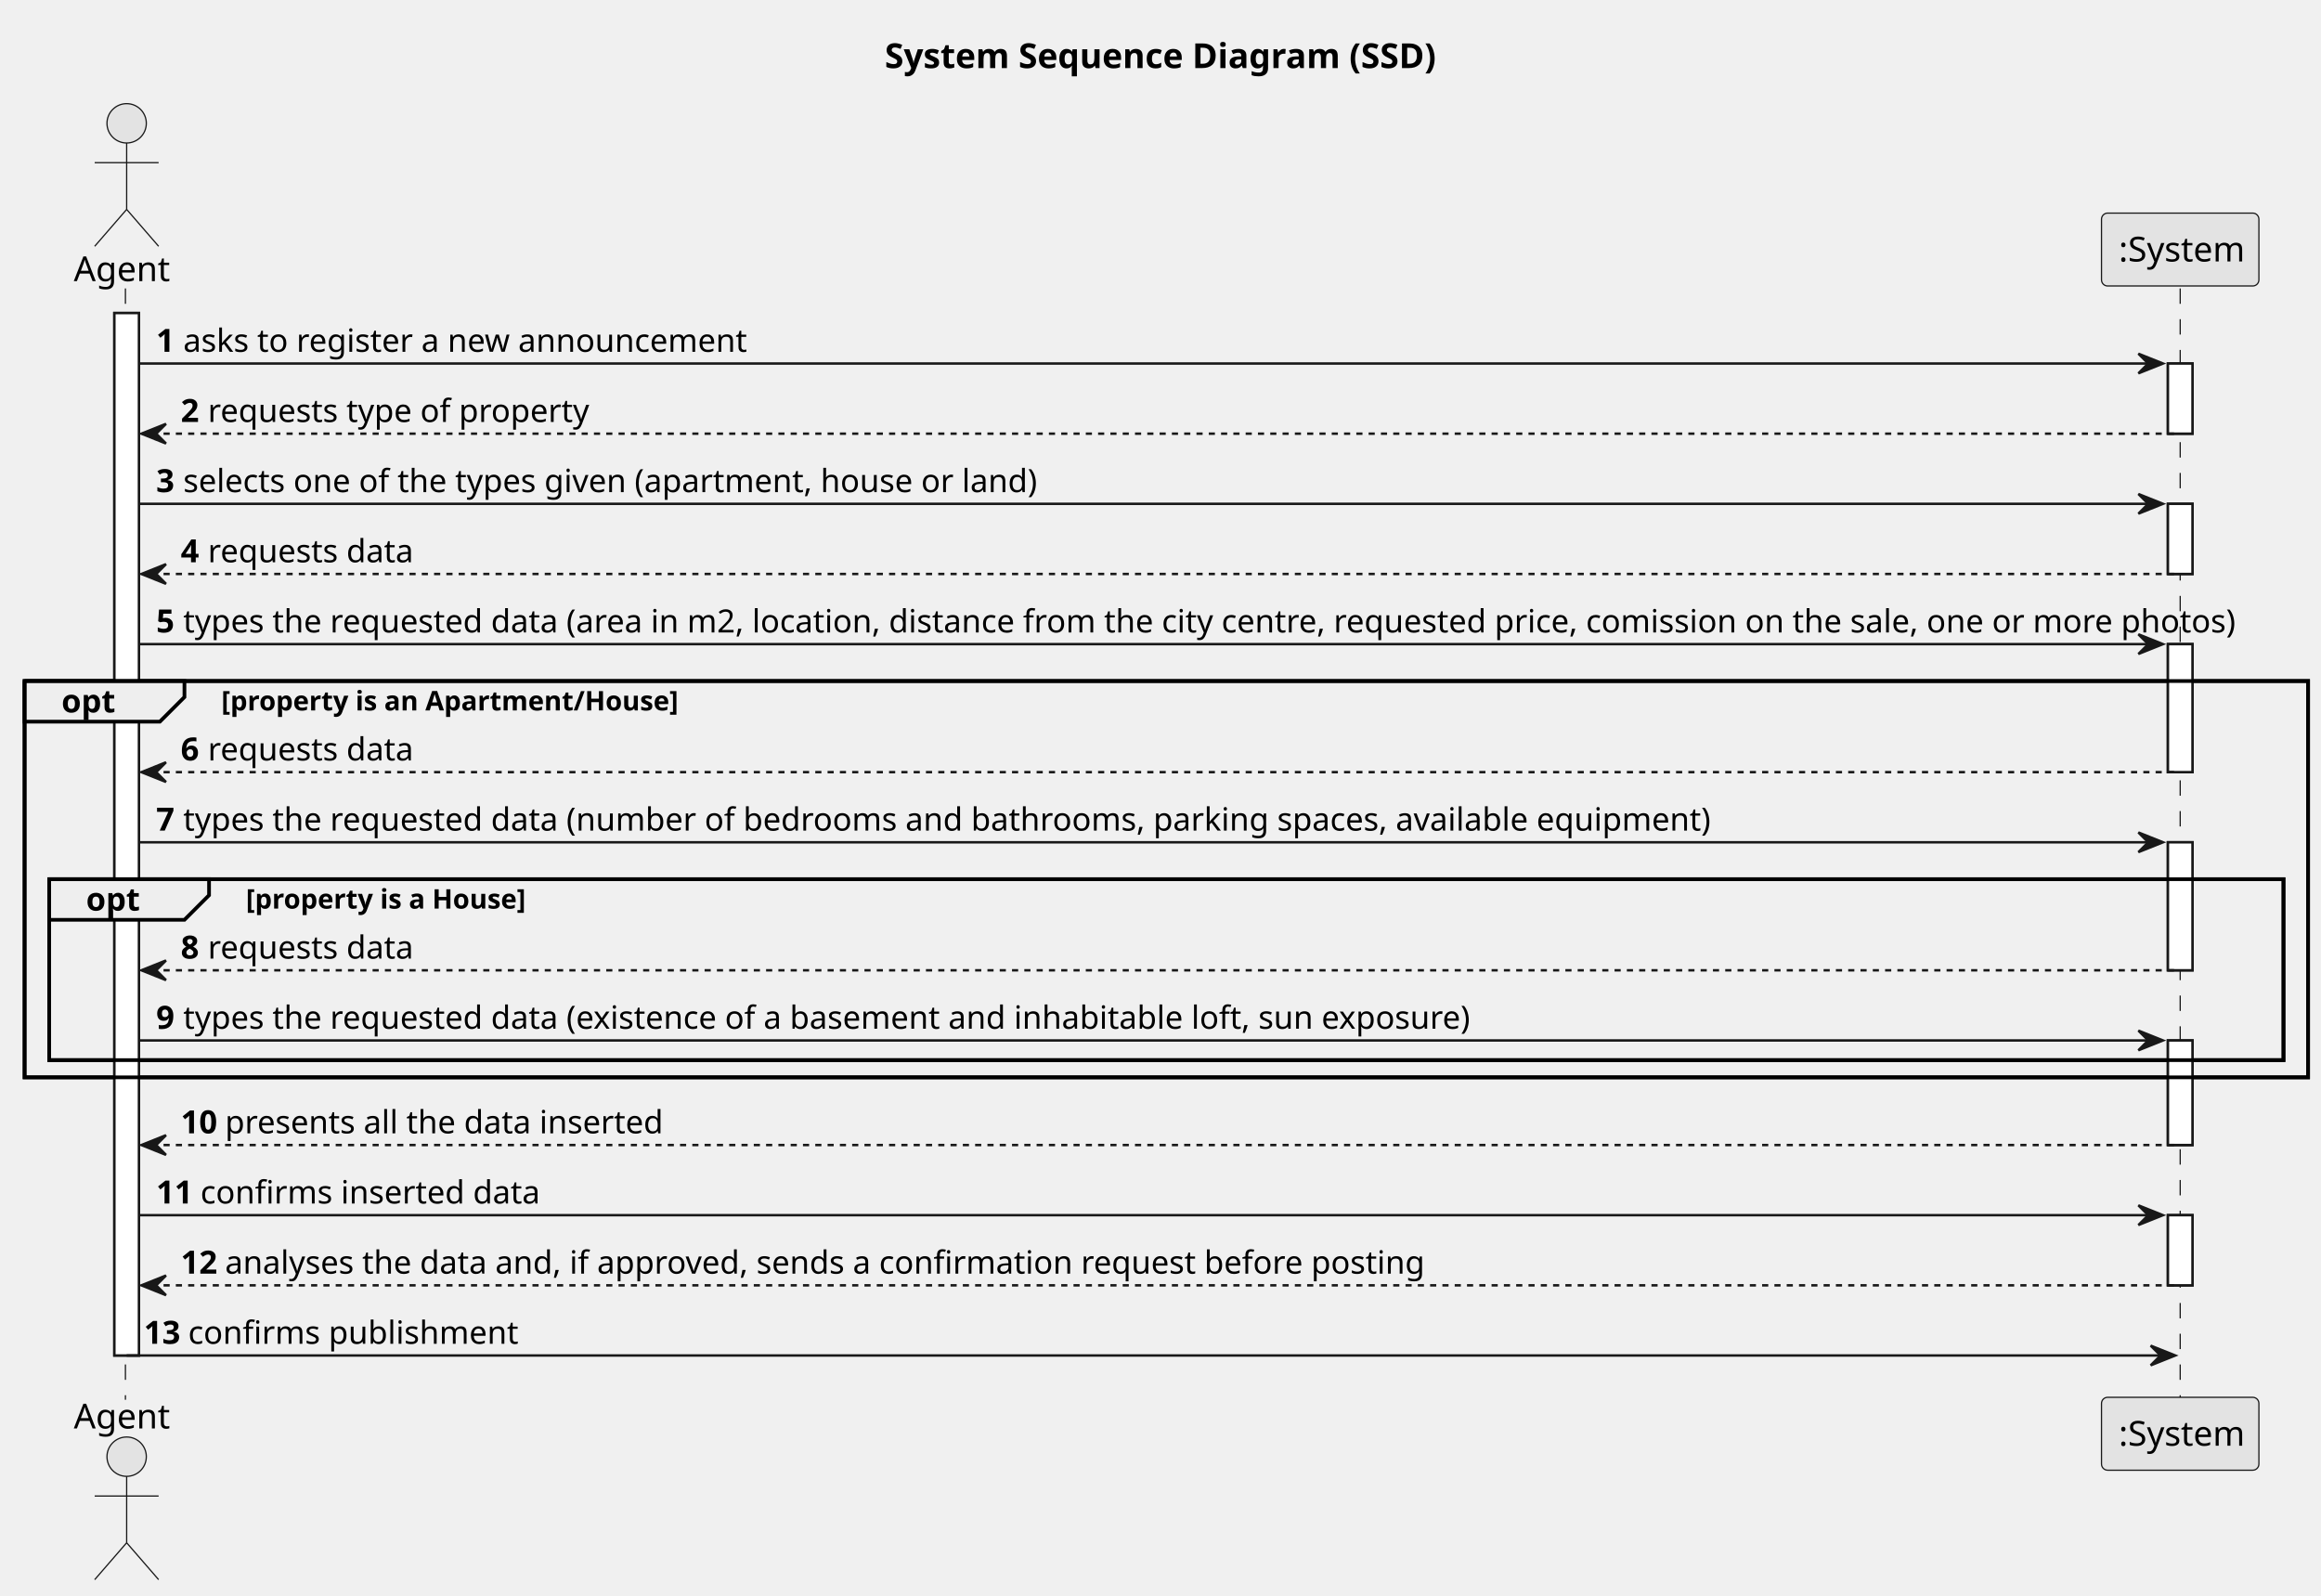
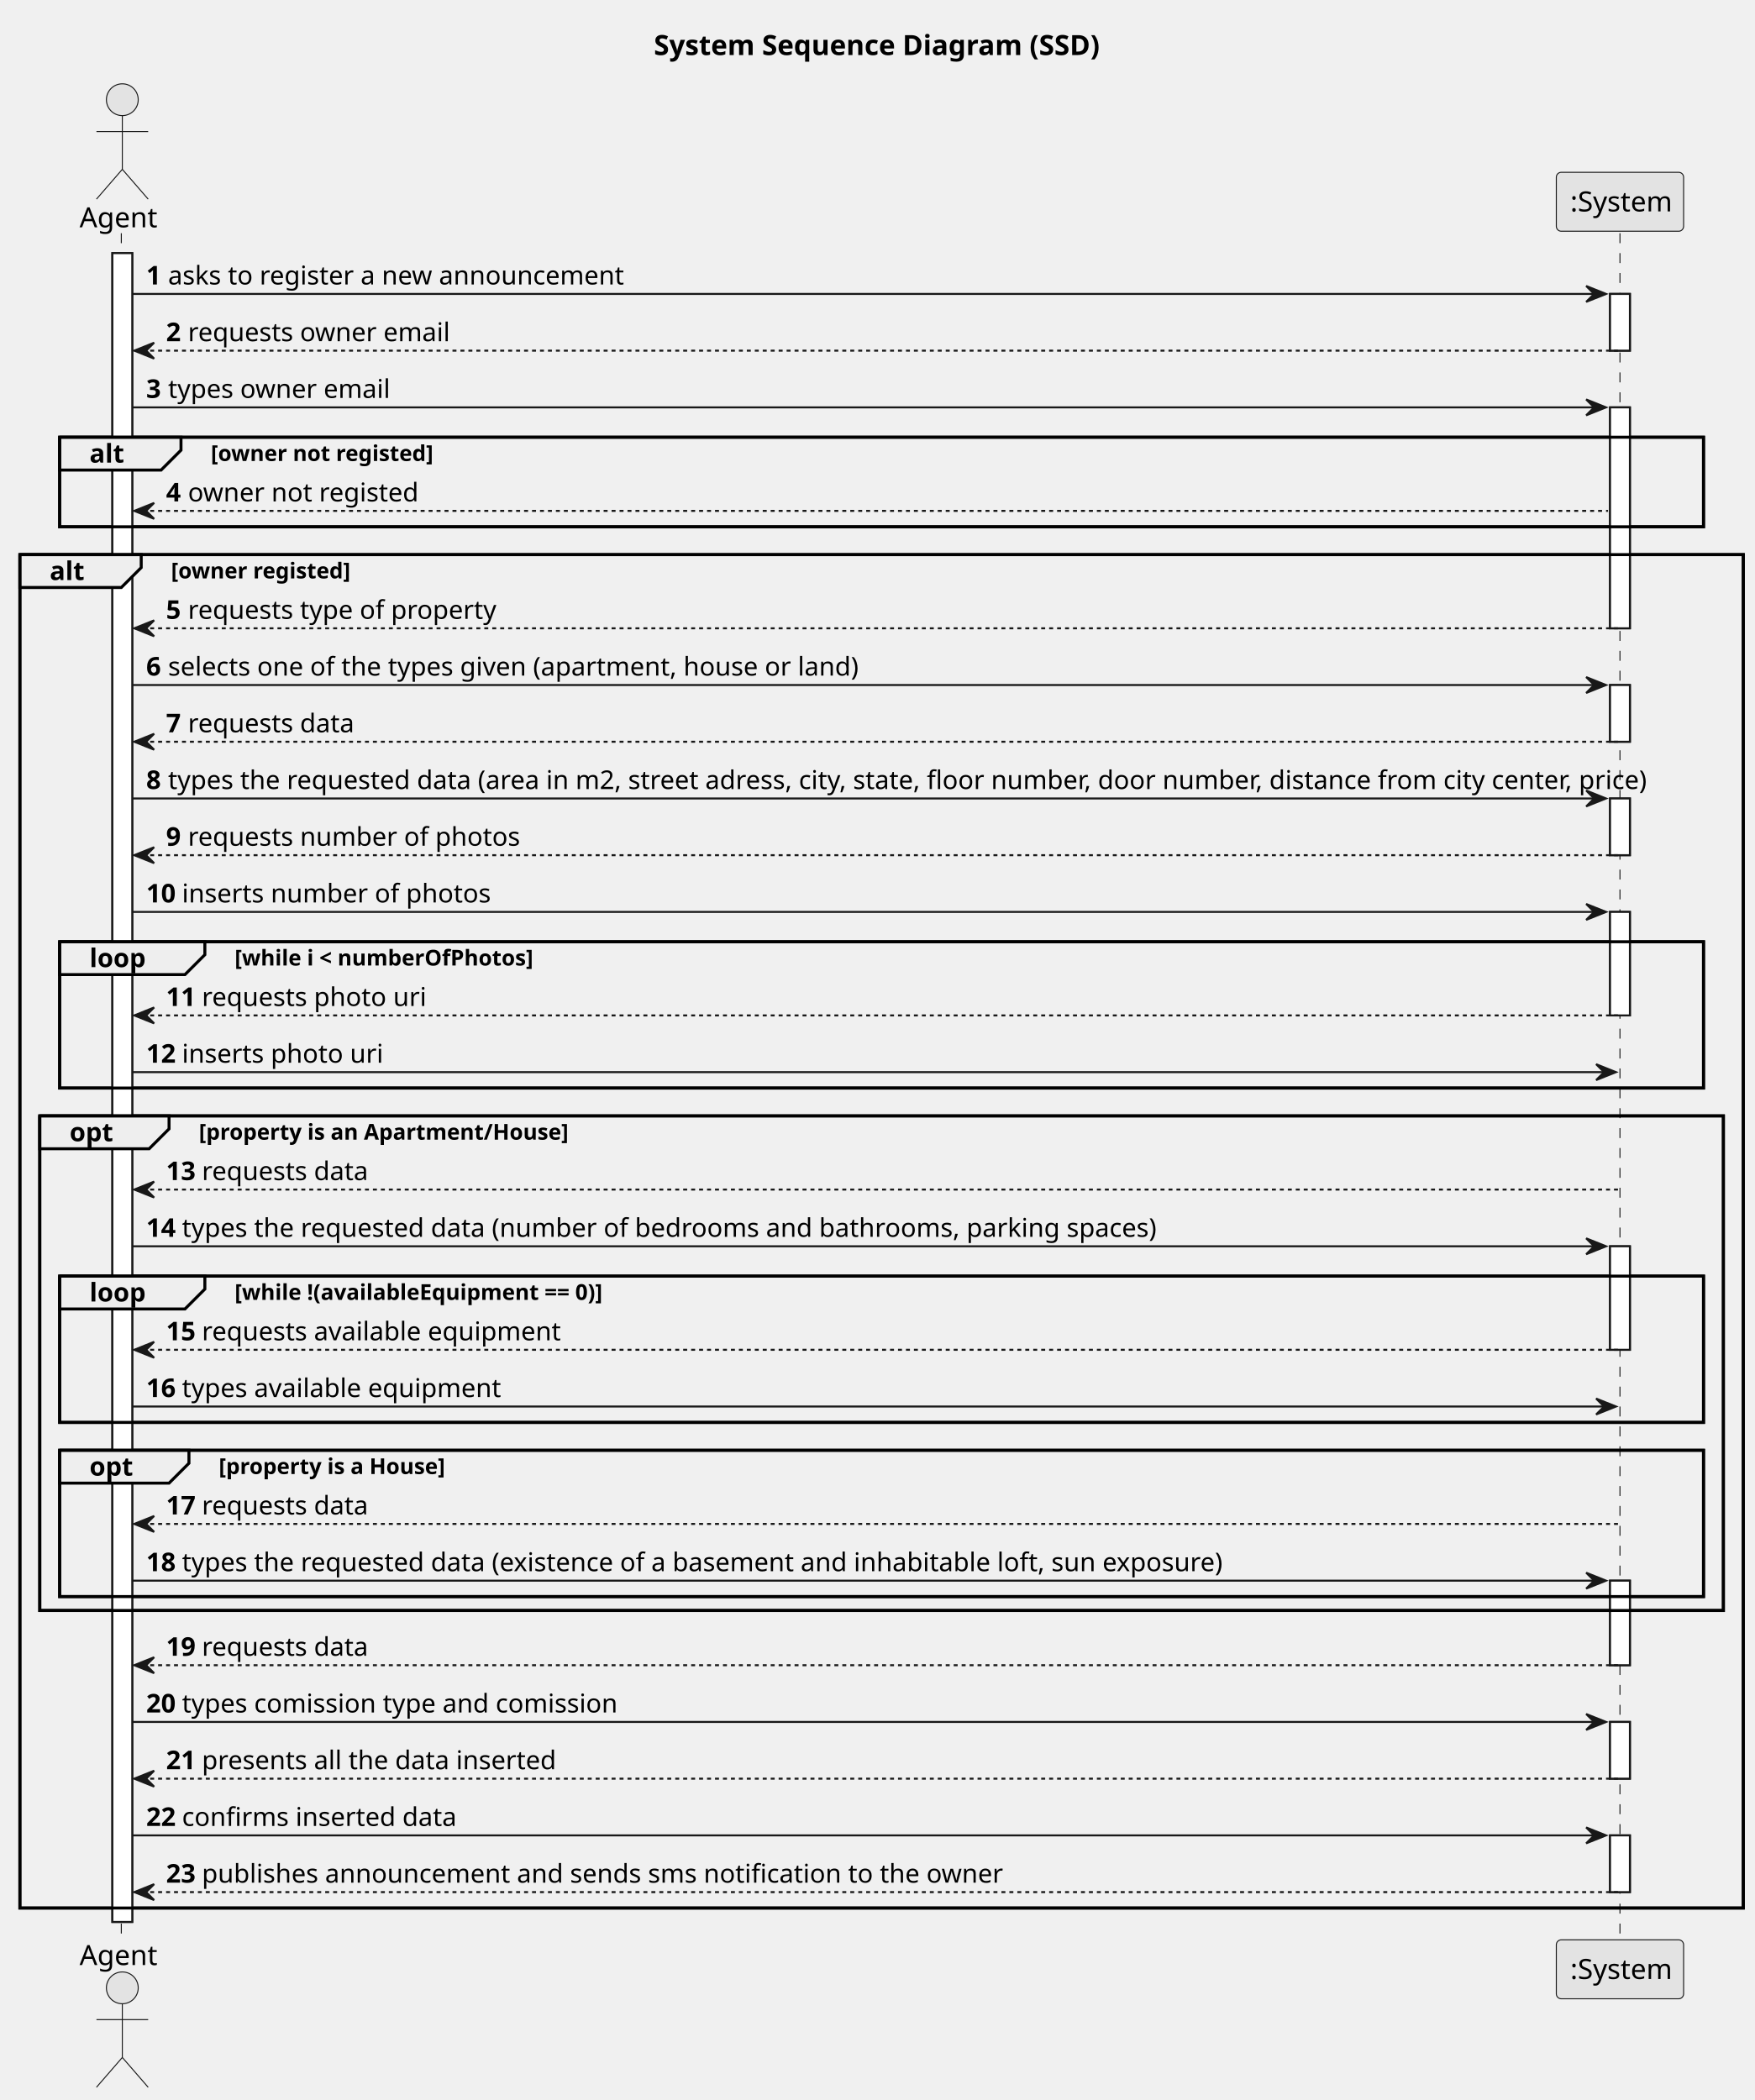
- <svg xmlns="http://www.w3.org/2000/svg" contentStyleType="text/css" height="519.2px" preserveAspectRatio="none" style="width:755px;height:519px;background:#FFFFFF;" version="1.1" viewBox="0 0 755 519" width="755.2px" zoomAndPan="magnify">
+ <svg xmlns="http://www.w3.org/2000/svg" contentStyleType="text/css" height="1056px" preserveAspectRatio="none" style="width:882px;height:1056px;background:#FFFFFF;" version="1.1" viewBox="0 0 882 1056" width="882px" zoomAndPan="magnify">
  <defs />
  <g>
-     <text fill="#000000" font-family="sans-serif" font-size="11.2" font-weight="bold" lengthAdjust="spacing" textLength="182.4" x="287.8" y="22.139">System Sequence Diagram (SSD)</text>
-     <rect fill="#FFFFFF" height="339.081" style="stroke:#181818;stroke-width:0.8;" width="8" x="37.2" y="101.825" />
-     <rect fill="#FFFFFF" height="22.819" style="stroke:#181818;stroke-width:0.8;" width="8" x="705.2" y="118.244" />
-     <rect fill="#FFFFFF" height="22.819" style="stroke:#181818;stroke-width:0.8;" width="8" x="705.2" y="163.881" />
-     <rect fill="#FFFFFF" height="41.638" style="stroke:#181818;stroke-width:0.8;" width="8" x="705.2" y="209.519" />
-     <rect fill="#FFFFFF" height="41.638" style="stroke:#181818;stroke-width:0.8;" width="8" x="705.2" y="273.975" />
-     <rect fill="#FFFFFF" height="34.019" style="stroke:#181818;stroke-width:0.8;" width="8" x="705.2" y="338.431" />
-     <rect fill="#FFFFFF" height="22.819" style="stroke:#181818;stroke-width:0.8;" width="8" x="705.2" y="395.269" />
-     <rect fill="none" height="128.912" style="stroke:#000000;stroke-width:1.2;" width="742.8" x="8" y="221.519" />
-     <rect fill="none" height="58.856" style="stroke:#000000;stroke-width:1.2;" width="726.8" x="16" y="285.975" />
-     <line style="stroke:#181818;stroke-width:0.4;stroke-dasharray:5.0,5.0;" x1="40.8" x2="40.8" y1="93.825" y2="455.306" />
-     <line style="stroke:#181818;stroke-width:0.4;stroke-dasharray:5.0,5.0;" x1="709.2" x2="709.2" y1="93.825" y2="455.306" />
-     <text fill="#000000" font-family="sans-serif" font-size="11.2" lengthAdjust="spacing" textLength="29.6" x="24" y="91.452">Agent</text>
-     <ellipse cx="41.2" cy="40.112" fill="#E3E3E3" rx="6.4" ry="6.4" style="stroke:#181818;stroke-width:0.4;" />
-     <path d="M41.2,46.513 L41.2,68.112 M30.8,52.913 L51.6,52.913 M41.2,68.112 L30.8,80.112 M41.2,68.112 L51.6,80.112 " fill="none" style="stroke:#181818;stroke-width:0.4;" />
-     <text fill="#000000" font-family="sans-serif" font-size="11.2" lengthAdjust="spacing" textLength="29.6" x="24" y="464.645">Agent</text>
-     <ellipse cx="41.2" cy="473.819" fill="#E3E3E3" rx="6.4" ry="6.4" style="stroke:#181818;stroke-width:0.4;" />
-     <path d="M41.2,480.219 L41.2,501.819 M30.8,486.619 L51.6,486.619 M41.2,501.819 L30.8,513.819 M41.2,501.819 L51.6,513.819 " fill="none" style="stroke:#181818;stroke-width:0.4;" />
-     <rect fill="#E3E3E3" height="23.712" rx="2" ry="2" style="stroke:#181818;stroke-width:0.4;" width="51.2" x="683.6" y="69.312" />
-     <text fill="#000000" font-family="sans-serif" font-size="11.2" lengthAdjust="spacing" textLength="40" x="689.2" y="85.052">:System</text>
-     <rect fill="#E3E3E3" height="23.712" rx="2" ry="2" style="stroke:#181818;stroke-width:0.4;" width="51.2" x="683.6" y="454.506" />
-     <text fill="#000000" font-family="sans-serif" font-size="11.2" lengthAdjust="spacing" textLength="40" x="689.2" y="470.245">:System</text>
-     <rect fill="#FFFFFF" height="339.081" style="stroke:#181818;stroke-width:0.8;" width="8" x="37.2" y="101.825" />
-     <rect fill="#FFFFFF" height="22.819" style="stroke:#181818;stroke-width:0.8;" width="8" x="705.2" y="118.244" />
-     <rect fill="#FFFFFF" height="22.819" style="stroke:#181818;stroke-width:0.8;" width="8" x="705.2" y="163.881" />
-     <rect fill="#FFFFFF" height="41.638" style="stroke:#181818;stroke-width:0.8;" width="8" x="705.2" y="209.519" />
-     <rect fill="#FFFFFF" height="41.638" style="stroke:#181818;stroke-width:0.8;" width="8" x="705.2" y="273.975" />
-     <rect fill="#FFFFFF" height="34.019" style="stroke:#181818;stroke-width:0.8;" width="8" x="705.2" y="338.431" />
-     <rect fill="#FFFFFF" height="22.819" style="stroke:#181818;stroke-width:0.8;" width="8" x="705.2" y="395.269" />
-     <polygon fill="#181818" points="695.6,115.044,703.6,118.244,695.6,121.444,698.8,118.244" style="stroke:#181818;stroke-width:0.8;" />
-     <line style="stroke:#181818;stroke-width:0.8;" x1="45.2" x2="700.4" y1="118.244" y2="118.244" />
-     <text fill="#000000" font-family="sans-serif" font-size="10.4" font-weight="bold" lengthAdjust="spacing" textLength="5.6" x="50.8" y="114.44">1</text>
-     <text fill="#000000" font-family="sans-serif" font-size="10.4" lengthAdjust="spacing" textLength="173.6" x="59.6" y="114.44">asks to register a new announcement</text>
-     <polygon fill="#181818" points="54,137.863,46,141.062,54,144.262,50.8,141.062" style="stroke:#181818;stroke-width:0.8;" />
-     <line style="stroke:#181818;stroke-width:0.8;stroke-dasharray:2.0,2.0;" x1="49.2" x2="708.4" y1="141.062" y2="141.062" />
-     <text fill="#000000" font-family="sans-serif" font-size="10.4" font-weight="bold" lengthAdjust="spacing" textLength="5.6" x="58.8" y="137.259">2</text>
-     <text fill="#000000" font-family="sans-serif" font-size="10.4" lengthAdjust="spacing" textLength="115.2" x="67.6" y="137.259">requests type of property</text>
-     <polygon fill="#181818" points="695.6,160.681,703.6,163.881,695.6,167.081,698.8,163.881" style="stroke:#181818;stroke-width:0.8;" />
-     <line style="stroke:#181818;stroke-width:0.8;" x1="45.2" x2="700.4" y1="163.881" y2="163.881" />
-     <text fill="#000000" font-family="sans-serif" font-size="10.4" font-weight="bold" lengthAdjust="spacing" textLength="5.6" x="50.8" y="160.077">3</text>
-     <text fill="#000000" font-family="sans-serif" font-size="10.4" lengthAdjust="spacing" textLength="262.4" x="59.6" y="160.077">selects one of the types given (apartment, house or land)</text>
-     <polygon fill="#181818" points="54,183.5,46,186.7,54,189.9,50.8,186.7" style="stroke:#181818;stroke-width:0.8;" />
-     <line style="stroke:#181818;stroke-width:0.8;stroke-dasharray:2.0,2.0;" x1="49.2" x2="708.4" y1="186.7" y2="186.7" />
-     <text fill="#000000" font-family="sans-serif" font-size="10.4" font-weight="bold" lengthAdjust="spacing" textLength="5.6" x="58.8" y="182.896">4</text>
-     <text fill="#000000" font-family="sans-serif" font-size="10.4" lengthAdjust="spacing" textLength="63.2" x="67.6" y="182.896">requests data</text>
-     <polygon fill="#181818" points="695.6,206.319,703.6,209.519,695.6,212.719,698.8,209.519" style="stroke:#181818;stroke-width:0.8;" />
-     <line style="stroke:#181818;stroke-width:0.8;" x1="45.2" x2="700.4" y1="209.519" y2="209.519" />
-     <text fill="#000000" font-family="sans-serif" font-size="10.4" font-weight="bold" lengthAdjust="spacing" textLength="5.6" x="50.8" y="205.715">5</text>
-     <text fill="#000000" font-family="sans-serif" font-size="10.4" lengthAdjust="spacing" textLength="636" x="59.6" y="205.715">types the requested data (area in m2, location, distance from the city centre, requested price, comission on the sale, one or more photos)</text>
-     <path d="M8,221.519 L60,221.519 L60,226.738 L52,234.738 L8,234.738 L8,221.519 " fill="#EEEEEE" style="stroke:#000000;stroke-width:1.2;" />
-     <rect fill="none" height="128.912" style="stroke:#000000;stroke-width:1.2;" width="742.8" x="8" y="221.519" />
-     <text fill="#000000" font-family="sans-serif" font-size="10.4" font-weight="bold" lengthAdjust="spacing" textLength="16" x="20" y="231.734">opt</text>
-     <text fill="#000000" font-family="sans-serif" font-size="8.8" font-weight="bold" lengthAdjust="spacing" textLength="148" x="72" y="231.085">[property is an Apartment/House]</text>
-     <polygon fill="#181818" points="54,247.956,46,251.156,54,254.356,50.8,251.156" style="stroke:#181818;stroke-width:0.8;" />
-     <line style="stroke:#181818;stroke-width:0.8;stroke-dasharray:2.0,2.0;" x1="49.2" x2="708.4" y1="251.156" y2="251.156" />
-     <text fill="#000000" font-family="sans-serif" font-size="10.4" font-weight="bold" lengthAdjust="spacing" textLength="5.6" x="58.8" y="247.352">6</text>
-     <text fill="#000000" font-family="sans-serif" font-size="10.4" lengthAdjust="spacing" textLength="63.2" x="67.6" y="247.352">requests data</text>
-     <polygon fill="#181818" points="695.6,270.775,703.6,273.975,695.6,277.175,698.8,273.975" style="stroke:#181818;stroke-width:0.8;" />
-     <line style="stroke:#181818;stroke-width:0.8;" x1="45.2" x2="700.4" y1="273.975" y2="273.975" />
-     <text fill="#000000" font-family="sans-serif" font-size="10.4" font-weight="bold" lengthAdjust="spacing" textLength="5.6" x="50.8" y="270.171">7</text>
-     <text fill="#000000" font-family="sans-serif" font-size="10.4" lengthAdjust="spacing" textLength="464.8" x="59.6" y="270.171">types the requested data (number of bedrooms and bathrooms, parking spaces, available equipment)</text>
-     <path d="M16,285.975 L68,285.975 L68,291.194 L60,299.194 L16,299.194 L16,285.975 " fill="#EEEEEE" style="stroke:#000000;stroke-width:1.2;" />
-     <rect fill="none" height="58.856" style="stroke:#000000;stroke-width:1.2;" width="726.8" x="16" y="285.975" />
-     <text fill="#000000" font-family="sans-serif" font-size="10.4" font-weight="bold" lengthAdjust="spacing" textLength="16" x="28" y="296.19">opt</text>
-     <text fill="#000000" font-family="sans-serif" font-size="8.8" font-weight="bold" lengthAdjust="spacing" textLength="92.8" x="80" y="295.541">[property is a House]</text>
-     <polygon fill="#181818" points="54,312.413,46,315.613,54,318.812,50.8,315.613" style="stroke:#181818;stroke-width:0.8;" />
-     <line style="stroke:#181818;stroke-width:0.8;stroke-dasharray:2.0,2.0;" x1="49.2" x2="708.4" y1="315.613" y2="315.613" />
-     <text fill="#000000" font-family="sans-serif" font-size="10.4" font-weight="bold" lengthAdjust="spacing" textLength="5.6" x="58.8" y="311.809">8</text>
-     <text fill="#000000" font-family="sans-serif" font-size="10.4" lengthAdjust="spacing" textLength="63.2" x="67.6" y="311.809">requests data</text>
-     <polygon fill="#181818" points="695.6,335.231,703.6,338.431,695.6,341.631,698.8,338.431" style="stroke:#181818;stroke-width:0.8;" />
-     <line style="stroke:#181818;stroke-width:0.8;" x1="45.2" x2="700.4" y1="338.431" y2="338.431" />
-     <text fill="#000000" font-family="sans-serif" font-size="10.4" font-weight="bold" lengthAdjust="spacing" textLength="5.6" x="50.8" y="334.627">9</text>
-     <text fill="#000000" font-family="sans-serif" font-size="10.4" lengthAdjust="spacing" textLength="396.8" x="59.6" y="334.627">types the requested data (existence of a basement and inhabitable loft, sun exposure)</text>
-     <polygon fill="#181818" points="54,369.25,46,372.45,54,375.65,50.8,372.45" style="stroke:#181818;stroke-width:0.8;" />
-     <line style="stroke:#181818;stroke-width:0.8;stroke-dasharray:2.0,2.0;" x1="49.2" x2="708.4" y1="372.45" y2="372.45" />
-     <text fill="#000000" font-family="sans-serif" font-size="10.4" font-weight="bold" lengthAdjust="spacing" textLength="11.2" x="58.8" y="368.646">10</text>
-     <text fill="#000000" font-family="sans-serif" font-size="10.4" lengthAdjust="spacing" textLength="134.4" x="73.2" y="368.646">presents all the data inserted</text>
-     <polygon fill="#181818" points="695.6,392.069,703.6,395.269,695.6,398.469,698.8,395.269" style="stroke:#181818;stroke-width:0.8;" />
-     <line style="stroke:#181818;stroke-width:0.8;" x1="45.2" x2="700.4" y1="395.269" y2="395.269" />
-     <text fill="#000000" font-family="sans-serif" font-size="10.4" font-weight="bold" lengthAdjust="spacing" textLength="11.2" x="50.8" y="391.465">11</text>
-     <text fill="#000000" font-family="sans-serif" font-size="10.4" lengthAdjust="spacing" textLength="102.4" x="65.2" y="391.465">confirms inserted data</text>
-     <polygon fill="#181818" points="54,414.887,46,418.087,54,421.288,50.8,418.087" style="stroke:#181818;stroke-width:0.8;" />
-     <line style="stroke:#181818;stroke-width:0.8;stroke-dasharray:2.0,2.0;" x1="49.2" x2="708.4" y1="418.087" y2="418.087" />
-     <text fill="#000000" font-family="sans-serif" font-size="10.4" font-weight="bold" lengthAdjust="spacing" textLength="11.2" x="58.8" y="414.284">12</text>
-     <text fill="#000000" font-family="sans-serif" font-size="10.4" lengthAdjust="spacing" textLength="365.6" x="73.2" y="414.284">analyses the data and, if approved, sends a confirmation request before posting</text>
-     <polygon fill="#181818" points="699.6,437.706,707.6,440.906,699.6,444.106,702.8,440.906" style="stroke:#181818;stroke-width:0.8;" />
-     <line style="stroke:#181818;stroke-width:0.8;" x1="41.2" x2="704.4" y1="440.906" y2="440.906" />
-     <text fill="#000000" font-family="sans-serif" font-size="10.4" font-weight="bold" lengthAdjust="spacing" textLength="11.2" x="46.8" y="437.102">13</text>
-     <text fill="#000000" font-family="sans-serif" font-size="10.4" lengthAdjust="spacing" textLength="98.4" x="61.2" y="437.102">confirms publishment</text>
+     <text fill="#000000" font-family="sans-serif" font-size="14" font-weight="bold" lengthAdjust="spacing" textLength="228" x="328.75" y="27.674">System Sequence Diagram (SSD)</text>
+     <rect fill="#FFFFFF" height="839.18" style="stroke:#181818;stroke-width:1.0;" width="10" x="56.5" y="127.281" />
+     <rect fill="#FFFFFF" height="28.523" style="stroke:#181818;stroke-width:1.0;" width="10" x="809.5" y="147.805" />
+     <rect fill="#FFFFFF" height="111.094" style="stroke:#181818;stroke-width:1.0;" width="10" x="809.5" y="204.852" />
+     <rect fill="#FFFFFF" height="28.523" style="stroke:#181818;stroke-width:1.0;" width="10" x="809.5" y="344.469" />
+     <rect fill="#FFFFFF" height="28.523" style="stroke:#181818;stroke-width:1.0;" width="10" x="809.5" y="401.516" />
+     <rect fill="#FFFFFF" height="52.047" style="stroke:#181818;stroke-width:1.0;" width="10" x="809.5" y="458.562" />
+     <rect fill="#FFFFFF" height="52.047" style="stroke:#181818;stroke-width:1.0;" width="10" x="809.5" y="626.703" />
+     <rect fill="#FFFFFF" height="42.523" style="stroke:#181818;stroke-width:1.0;" width="10" x="809.5" y="794.844" />
+     <rect fill="#FFFFFF" height="28.523" style="stroke:#181818;stroke-width:1.0;" width="10" x="809.5" y="865.891" />
+     <rect fill="#FFFFFF" height="28.523" style="stroke:#181818;stroke-width:1.0;" width="10" x="809.5" y="922.938" />
+     <rect fill="none" height="45.047" style="stroke:#000000;stroke-width:1.5;" width="826.5" x="30" y="219.852" />
+     <rect fill="none" height="680.562" style="stroke:#000000;stroke-width:1.5;" width="866.5" x="10" y="278.898" />
+     <rect fill="none" height="73.57" style="stroke:#000000;stroke-width:1.5;" width="826.5" x="30" y="473.562" />
+     <rect fill="none" height="248.711" style="stroke:#000000;stroke-width:1.5;" width="846.5" x="20" y="561.133" />
+     <rect fill="none" height="73.57" style="stroke:#000000;stroke-width:1.5;" width="826.5" x="30" y="641.703" />
+     <rect fill="none" height="73.57" style="stroke:#000000;stroke-width:1.5;" width="826.5" x="30" y="729.273" />
+     <line style="stroke:#181818;stroke-width:0.5;stroke-dasharray:5.0,5.0;" x1="61" x2="61" y1="117.281" y2="976.461" />
+     <line style="stroke:#181818;stroke-width:0.5;stroke-dasharray:5.0,5.0;" x1="814.5" x2="814.5" y1="117.281" y2="976.461" />
+     <text fill="#000000" font-family="sans-serif" font-size="14" lengthAdjust="spacing" textLength="37" x="40" y="114.314">Agent</text>
+     <ellipse cx="61.5" cy="50.141" fill="#E3E3E3" rx="8" ry="8" style="stroke:#181818;stroke-width:0.5;" />
+     <path d="M61.5,58.141 L61.5,85.141 M48.5,66.141 L74.5,66.141 M61.5,85.141 L48.5,100.141 M61.5,85.141 L74.5,100.141 " fill="none" style="stroke:#181818;stroke-width:0.5;" />
+     <text fill="#000000" font-family="sans-serif" font-size="14" lengthAdjust="spacing" textLength="37" x="40" y="988.135">Agent</text>
+     <ellipse cx="61.5" cy="999.602" fill="#E3E3E3" rx="8" ry="8" style="stroke:#181818;stroke-width:0.5;" />
+     <path d="M61.5,1007.602 L61.5,1034.602 M48.5,1015.602 L74.5,1015.602 M61.5,1034.602 L48.5,1049.602 M61.5,1034.602 L74.5,1049.602 " fill="none" style="stroke:#181818;stroke-width:0.5;" />
+     <rect fill="#E3E3E3" height="29.641" rx="2.5" ry="2.5" style="stroke:#181818;stroke-width:0.5;" width="64" x="782.5" y="86.641" />
+     <text fill="#000000" font-family="sans-serif" font-size="14" lengthAdjust="spacing" textLength="50" x="789.5" y="106.314">:System</text>
+     <rect fill="#E3E3E3" height="29.641" rx="2.5" ry="2.5" style="stroke:#181818;stroke-width:0.5;" width="64" x="782.5" y="975.461" />
+     <text fill="#000000" font-family="sans-serif" font-size="14" lengthAdjust="spacing" textLength="50" x="789.5" y="995.135">:System</text>
+     <rect fill="#FFFFFF" height="839.18" style="stroke:#181818;stroke-width:1.0;" width="10" x="56.5" y="127.281" />
+     <rect fill="#FFFFFF" height="28.523" style="stroke:#181818;stroke-width:1.0;" width="10" x="809.5" y="147.805" />
+     <rect fill="#FFFFFF" height="111.094" style="stroke:#181818;stroke-width:1.0;" width="10" x="809.5" y="204.852" />
+     <rect fill="#FFFFFF" height="28.523" style="stroke:#181818;stroke-width:1.0;" width="10" x="809.5" y="344.469" />
+     <rect fill="#FFFFFF" height="28.523" style="stroke:#181818;stroke-width:1.0;" width="10" x="809.5" y="401.516" />
+     <rect fill="#FFFFFF" height="52.047" style="stroke:#181818;stroke-width:1.0;" width="10" x="809.5" y="458.562" />
+     <rect fill="#FFFFFF" height="52.047" style="stroke:#181818;stroke-width:1.0;" width="10" x="809.5" y="626.703" />
+     <rect fill="#FFFFFF" height="42.523" style="stroke:#181818;stroke-width:1.0;" width="10" x="809.5" y="794.844" />
+     <rect fill="#FFFFFF" height="28.523" style="stroke:#181818;stroke-width:1.0;" width="10" x="809.5" y="865.891" />
+     <rect fill="#FFFFFF" height="28.523" style="stroke:#181818;stroke-width:1.0;" width="10" x="809.5" y="922.938" />
+     <polygon fill="#181818" points="797.5,143.805,807.5,147.805,797.5,151.805,801.5,147.805" style="stroke:#181818;stroke-width:1.0;" />
+     <line style="stroke:#181818;stroke-width:1.0;" x1="66.5" x2="803.5" y1="147.805" y2="147.805" />
+     <text fill="#000000" font-family="sans-serif" font-size="13" font-weight="bold" lengthAdjust="spacing" textLength="7" x="73.5" y="143.05">1</text>
+     <text fill="#000000" font-family="sans-serif" font-size="13" lengthAdjust="spacing" textLength="217" x="84.5" y="143.05">asks to register a new announcement</text>
+     <polygon fill="#181818" points="77.5,172.328,67.5,176.328,77.5,180.328,73.5,176.328" style="stroke:#181818;stroke-width:1.0;" />
+     <line style="stroke:#181818;stroke-width:1.0;stroke-dasharray:2.0,2.0;" x1="71.5" x2="813.5" y1="176.328" y2="176.328" />
+     <text fill="#000000" font-family="sans-serif" font-size="13" font-weight="bold" lengthAdjust="spacing" textLength="7" x="83.5" y="171.573">2</text>
+     <text fill="#000000" font-family="sans-serif" font-size="13" lengthAdjust="spacing" textLength="123" x="94.5" y="171.573">requests owner email</text>
+     <polygon fill="#181818" points="797.5,200.852,807.5,204.852,797.5,208.852,801.5,204.852" style="stroke:#181818;stroke-width:1.0;" />
+     <line style="stroke:#181818;stroke-width:1.0;" x1="66.5" x2="803.5" y1="204.852" y2="204.852" />
+     <text fill="#000000" font-family="sans-serif" font-size="13" font-weight="bold" lengthAdjust="spacing" textLength="7" x="73.5" y="200.097">3</text>
+     <text fill="#000000" font-family="sans-serif" font-size="13" lengthAdjust="spacing" textLength="105" x="84.5" y="200.097">types owner email</text>
+     <path d="M30,219.852 L91,219.852 L91,226.375 L81,236.375 L30,236.375 L30,219.852 " fill="#EEEEEE" style="stroke:#000000;stroke-width:1.5;" />
+     <rect fill="none" height="45.047" style="stroke:#000000;stroke-width:1.5;" width="826.5" x="30" y="219.852" />
+     <text fill="#000000" font-family="sans-serif" font-size="13" font-weight="bold" lengthAdjust="spacing" textLength="16" x="45" y="232.62">alt</text>
+     <text fill="#000000" font-family="sans-serif" font-size="11" font-weight="bold" lengthAdjust="spacing" textLength="115" x="106" y="231.81">[owner not registed]</text>
+     <polygon fill="#181818" points="77.5,252.898,67.5,256.898,77.5,260.898,73.5,256.898" style="stroke:#181818;stroke-width:1.0;" />
+     <line style="stroke:#181818;stroke-width:1.0;stroke-dasharray:2.0,2.0;" x1="71.5" x2="808.5" y1="256.898" y2="256.898" />
+     <text fill="#000000" font-family="sans-serif" font-size="13" font-weight="bold" lengthAdjust="spacing" textLength="7" x="83.5" y="252.144">4</text>
+     <text fill="#000000" font-family="sans-serif" font-size="13" lengthAdjust="spacing" textLength="106" x="94.5" y="252.144">owner not registed</text>
+     <path d="M10,278.898 L71,278.898 L71,285.422 L61,295.422 L10,295.422 L10,278.898 " fill="#EEEEEE" style="stroke:#000000;stroke-width:1.5;" />
+     <rect fill="none" height="680.562" style="stroke:#000000;stroke-width:1.5;" width="866.5" x="10" y="278.898" />
+     <text fill="#000000" font-family="sans-serif" font-size="13" font-weight="bold" lengthAdjust="spacing" textLength="16" x="25" y="291.667">alt</text>
+     <text fill="#000000" font-family="sans-serif" font-size="11" font-weight="bold" lengthAdjust="spacing" textLength="94" x="86" y="290.856">[owner registed]</text>
+     <polygon fill="#181818" points="77.5,311.945,67.5,315.945,77.5,319.945,73.5,315.945" style="stroke:#181818;stroke-width:1.0;" />
+     <line style="stroke:#181818;stroke-width:1.0;stroke-dasharray:2.0,2.0;" x1="71.5" x2="813.5" y1="315.945" y2="315.945" />
+     <text fill="#000000" font-family="sans-serif" font-size="13" font-weight="bold" lengthAdjust="spacing" textLength="7" x="83.5" y="311.19">5</text>
+     <text fill="#000000" font-family="sans-serif" font-size="13" lengthAdjust="spacing" textLength="144" x="94.5" y="311.19">requests type of property</text>
+     <polygon fill="#181818" points="797.5,340.469,807.5,344.469,797.5,348.469,801.5,344.469" style="stroke:#181818;stroke-width:1.0;" />
+     <line style="stroke:#181818;stroke-width:1.0;" x1="66.5" x2="803.5" y1="344.469" y2="344.469" />
+     <text fill="#000000" font-family="sans-serif" font-size="13" font-weight="bold" lengthAdjust="spacing" textLength="7" x="73.5" y="339.714">6</text>
+     <text fill="#000000" font-family="sans-serif" font-size="13" lengthAdjust="spacing" textLength="328" x="84.5" y="339.714">selects one of the types given (apartment, house or land)</text>
+     <polygon fill="#181818" points="77.5,368.992,67.5,372.992,77.5,376.992,73.5,372.992" style="stroke:#181818;stroke-width:1.0;" />
+     <line style="stroke:#181818;stroke-width:1.0;stroke-dasharray:2.0,2.0;" x1="71.5" x2="813.5" y1="372.992" y2="372.992" />
+     <text fill="#000000" font-family="sans-serif" font-size="13" font-weight="bold" lengthAdjust="spacing" textLength="7" x="83.5" y="368.237">7</text>
+     <text fill="#000000" font-family="sans-serif" font-size="13" lengthAdjust="spacing" textLength="79" x="94.5" y="368.237">requests data</text>
+     <polygon fill="#181818" points="797.5,397.516,807.5,401.516,797.5,405.516,801.5,401.516" style="stroke:#181818;stroke-width:1.0;" />
+     <line style="stroke:#181818;stroke-width:1.0;" x1="66.5" x2="803.5" y1="401.516" y2="401.516" />
+     <text fill="#000000" font-family="sans-serif" font-size="13" font-weight="bold" lengthAdjust="spacing" textLength="7" x="73.5" y="396.761">8</text>
+     <text fill="#000000" font-family="sans-serif" font-size="13" lengthAdjust="spacing" textLength="713" x="84.5" y="396.761">types the requested data (area in m2, street adress, city, state, floor number, door number, distance from city center, price)</text>
+     <polygon fill="#181818" points="77.5,426.039,67.5,430.039,77.5,434.039,73.5,430.039" style="stroke:#181818;stroke-width:1.0;" />
+     <line style="stroke:#181818;stroke-width:1.0;stroke-dasharray:2.0,2.0;" x1="71.5" x2="813.5" y1="430.039" y2="430.039" />
+     <text fill="#000000" font-family="sans-serif" font-size="13" font-weight="bold" lengthAdjust="spacing" textLength="7" x="83.5" y="425.284">9</text>
+     <text fill="#000000" font-family="sans-serif" font-size="13" lengthAdjust="spacing" textLength="154" x="94.5" y="425.284">requests number of photos</text>
+     <polygon fill="#181818" points="797.5,454.562,807.5,458.562,797.5,462.562,801.5,458.562" style="stroke:#181818;stroke-width:1.0;" />
+     <line style="stroke:#181818;stroke-width:1.0;" x1="66.5" x2="803.5" y1="458.562" y2="458.562" />
+     <text fill="#000000" font-family="sans-serif" font-size="13" font-weight="bold" lengthAdjust="spacing" textLength="14" x="73.5" y="453.808">10</text>
+     <text fill="#000000" font-family="sans-serif" font-size="13" lengthAdjust="spacing" textLength="143" x="91.5" y="453.808">inserts number of photos</text>
+     <path d="M30,473.562 L103,473.562 L103,480.086 L93,490.086 L30,490.086 L30,473.562 " fill="#EEEEEE" style="stroke:#000000;stroke-width:1.5;" />
+     <rect fill="none" height="73.57" style="stroke:#000000;stroke-width:1.5;" width="826.5" x="30" y="473.562" />
+     <text fill="#000000" font-family="sans-serif" font-size="13" font-weight="bold" lengthAdjust="spacing" textLength="28" x="45" y="486.331">loop</text>
+     <text fill="#000000" font-family="sans-serif" font-size="11" font-weight="bold" lengthAdjust="spacing" textLength="151" x="118" y="485.521">[while i &lt; numberOfPhotos]</text>
+     <polygon fill="#181818" points="77.5,506.609,67.5,510.609,77.5,514.609,73.5,510.609" style="stroke:#181818;stroke-width:1.0;" />
+     <line style="stroke:#181818;stroke-width:1.0;stroke-dasharray:2.0,2.0;" x1="71.5" x2="813.5" y1="510.609" y2="510.609" />
+     <text fill="#000000" font-family="sans-serif" font-size="13" font-weight="bold" lengthAdjust="spacing" textLength="14" x="83.5" y="505.854">11</text>
+     <text fill="#000000" font-family="sans-serif" font-size="13" lengthAdjust="spacing" textLength="104" x="101.5" y="505.854">requests photo uri</text>
+     <polygon fill="#181818" points="802.5,535.133,812.5,539.133,802.5,543.133,806.5,539.133" style="stroke:#181818;stroke-width:1.0;" />
+     <line style="stroke:#181818;stroke-width:1.0;" x1="66.5" x2="808.5" y1="539.133" y2="539.133" />
+     <text fill="#000000" font-family="sans-serif" font-size="13" font-weight="bold" lengthAdjust="spacing" textLength="14" x="73.5" y="534.378">12</text>
+     <text fill="#000000" font-family="sans-serif" font-size="13" lengthAdjust="spacing" textLength="93" x="91.5" y="534.378">inserts photo uri</text>
+     <path d="M20,561.133 L85,561.133 L85,567.656 L75,577.656 L20,577.656 L20,561.133 " fill="#EEEEEE" style="stroke:#000000;stroke-width:1.5;" />
+     <rect fill="none" height="248.711" style="stroke:#000000;stroke-width:1.5;" width="846.5" x="20" y="561.133" />
+     <text fill="#000000" font-family="sans-serif" font-size="13" font-weight="bold" lengthAdjust="spacing" textLength="20" x="35" y="573.901">opt</text>
+     <text fill="#000000" font-family="sans-serif" font-size="11" font-weight="bold" lengthAdjust="spacing" textLength="185" x="100" y="573.091">[property is an Apartment/House]</text>
+     <polygon fill="#181818" points="77.5,594.18,67.5,598.18,77.5,602.18,73.5,598.18" style="stroke:#181818;stroke-width:1.0;" />
+     <line style="stroke:#181818;stroke-width:1.0;stroke-dasharray:2.0,2.0;" x1="71.5" x2="813.5" y1="598.18" y2="598.18" />
+     <text fill="#000000" font-family="sans-serif" font-size="13" font-weight="bold" lengthAdjust="spacing" textLength="14" x="83.5" y="593.425">13</text>
+     <text fill="#000000" font-family="sans-serif" font-size="13" lengthAdjust="spacing" textLength="79" x="101.5" y="593.425">requests data</text>
+     <polygon fill="#181818" points="797.5,622.703,807.5,626.703,797.5,630.703,801.5,626.703" style="stroke:#181818;stroke-width:1.0;" />
+     <line style="stroke:#181818;stroke-width:1.0;" x1="66.5" x2="803.5" y1="626.703" y2="626.703" />
+     <text fill="#000000" font-family="sans-serif" font-size="13" font-weight="bold" lengthAdjust="spacing" textLength="14" x="73.5" y="621.948">14</text>
+     <text fill="#000000" font-family="sans-serif" font-size="13" lengthAdjust="spacing" textLength="460" x="91.5" y="621.948">types the requested data (number of bedrooms and bathrooms, parking spaces)</text>
+     <path d="M30,641.703 L103,641.703 L103,648.227 L93,658.227 L30,658.227 L30,641.703 " fill="#EEEEEE" style="stroke:#000000;stroke-width:1.5;" />
+     <rect fill="none" height="73.57" style="stroke:#000000;stroke-width:1.5;" width="826.5" x="30" y="641.703" />
+     <text fill="#000000" font-family="sans-serif" font-size="13" font-weight="bold" lengthAdjust="spacing" textLength="28" x="45" y="654.472">loop</text>
+     <text fill="#000000" font-family="sans-serif" font-size="11" font-weight="bold" lengthAdjust="spacing" textLength="182" x="118" y="653.661">[while !(availableEquipment == 0)]</text>
+     <polygon fill="#181818" points="77.5,674.75,67.5,678.75,77.5,682.75,73.5,678.75" style="stroke:#181818;stroke-width:1.0;" />
+     <line style="stroke:#181818;stroke-width:1.0;stroke-dasharray:2.0,2.0;" x1="71.5" x2="813.5" y1="678.75" y2="678.75" />
+     <text fill="#000000" font-family="sans-serif" font-size="13" font-weight="bold" lengthAdjust="spacing" textLength="14" x="83.5" y="673.995">15</text>
+     <text fill="#000000" font-family="sans-serif" font-size="13" lengthAdjust="spacing" textLength="167" x="101.5" y="673.995">requests available equipment</text>
+     <polygon fill="#181818" points="802.5,703.273,812.5,707.273,802.5,711.273,806.5,707.273" style="stroke:#181818;stroke-width:1.0;" />
+     <line style="stroke:#181818;stroke-width:1.0;" x1="66.5" x2="808.5" y1="707.273" y2="707.273" />
+     <text fill="#000000" font-family="sans-serif" font-size="13" font-weight="bold" lengthAdjust="spacing" textLength="14" x="73.5" y="702.519">16</text>
+     <text fill="#000000" font-family="sans-serif" font-size="13" lengthAdjust="spacing" textLength="149" x="91.5" y="702.519">types available equipment</text>
+     <path d="M30,729.273 L95,729.273 L95,735.797 L85,745.797 L30,745.797 L30,729.273 " fill="#EEEEEE" style="stroke:#000000;stroke-width:1.5;" />
+     <rect fill="none" height="73.57" style="stroke:#000000;stroke-width:1.5;" width="826.5" x="30" y="729.273" />
+     <text fill="#000000" font-family="sans-serif" font-size="13" font-weight="bold" lengthAdjust="spacing" textLength="20" x="45" y="742.042">opt</text>
+     <text fill="#000000" font-family="sans-serif" font-size="11" font-weight="bold" lengthAdjust="spacing" textLength="116" x="110" y="741.231">[property is a House]</text>
+     <polygon fill="#181818" points="77.5,762.32,67.5,766.32,77.5,770.32,73.5,766.32" style="stroke:#181818;stroke-width:1.0;" />
+     <line style="stroke:#181818;stroke-width:1.0;stroke-dasharray:2.0,2.0;" x1="71.5" x2="813.5" y1="766.32" y2="766.32" />
+     <text fill="#000000" font-family="sans-serif" font-size="13" font-weight="bold" lengthAdjust="spacing" textLength="14" x="83.5" y="761.565">17</text>
+     <text fill="#000000" font-family="sans-serif" font-size="13" lengthAdjust="spacing" textLength="79" x="101.5" y="761.565">requests data</text>
+     <polygon fill="#181818" points="797.5,790.844,807.5,794.844,797.5,798.844,801.5,794.844" style="stroke:#181818;stroke-width:1.0;" />
+     <line style="stroke:#181818;stroke-width:1.0;" x1="66.5" x2="803.5" y1="794.844" y2="794.844" />
+     <text fill="#000000" font-family="sans-serif" font-size="13" font-weight="bold" lengthAdjust="spacing" textLength="14" x="73.5" y="790.089">18</text>
+     <text fill="#000000" font-family="sans-serif" font-size="13" lengthAdjust="spacing" textLength="496" x="91.5" y="790.089">types the requested data (existence of a basement and inhabitable loft, sun exposure)</text>
+     <polygon fill="#181818" points="77.5,833.367,67.5,837.367,77.5,841.367,73.5,837.367" style="stroke:#181818;stroke-width:1.0;" />
+     <line style="stroke:#181818;stroke-width:1.0;stroke-dasharray:2.0,2.0;" x1="71.5" x2="813.5" y1="837.367" y2="837.367" />
+     <text fill="#000000" font-family="sans-serif" font-size="13" font-weight="bold" lengthAdjust="spacing" textLength="14" x="83.5" y="832.612">19</text>
+     <text fill="#000000" font-family="sans-serif" font-size="13" lengthAdjust="spacing" textLength="79" x="101.5" y="832.612">requests data</text>
+     <polygon fill="#181818" points="797.5,861.891,807.5,865.891,797.5,869.891,801.5,865.891" style="stroke:#181818;stroke-width:1.0;" />
+     <line style="stroke:#181818;stroke-width:1.0;" x1="66.5" x2="803.5" y1="865.891" y2="865.891" />
+     <text fill="#000000" font-family="sans-serif" font-size="13" font-weight="bold" lengthAdjust="spacing" textLength="14" x="73.5" y="861.136">20</text>
+     <text fill="#000000" font-family="sans-serif" font-size="13" lengthAdjust="spacing" textLength="212" x="91.5" y="861.136">types comission type and comission</text>
+     <polygon fill="#181818" points="77.5,890.414,67.5,894.414,77.5,898.414,73.5,894.414" style="stroke:#181818;stroke-width:1.0;" />
+     <line style="stroke:#181818;stroke-width:1.0;stroke-dasharray:2.0,2.0;" x1="71.5" x2="813.5" y1="894.414" y2="894.414" />
+     <text fill="#000000" font-family="sans-serif" font-size="13" font-weight="bold" lengthAdjust="spacing" textLength="14" x="83.5" y="889.659">21</text>
+     <text fill="#000000" font-family="sans-serif" font-size="13" lengthAdjust="spacing" textLength="168" x="101.5" y="889.659">presents all the data inserted</text>
+     <polygon fill="#181818" points="797.5,918.938,807.5,922.938,797.5,926.938,801.5,922.938" style="stroke:#181818;stroke-width:1.0;" />
+     <line style="stroke:#181818;stroke-width:1.0;" x1="66.5" x2="803.5" y1="922.938" y2="922.938" />
+     <text fill="#000000" font-family="sans-serif" font-size="13" font-weight="bold" lengthAdjust="spacing" textLength="14" x="73.5" y="918.183">22</text>
+     <text fill="#000000" font-family="sans-serif" font-size="13" lengthAdjust="spacing" textLength="128" x="91.5" y="918.183">confirms inserted data</text>
+     <polygon fill="#181818" points="77.5,947.461,67.5,951.461,77.5,955.461,73.5,951.461" style="stroke:#181818;stroke-width:1.0;" />
+     <line style="stroke:#181818;stroke-width:1.0;stroke-dasharray:2.0,2.0;" x1="71.5" x2="813.5" y1="951.461" y2="951.461" />
+     <text fill="#000000" font-family="sans-serif" font-size="13" font-weight="bold" lengthAdjust="spacing" textLength="14" x="83.5" y="946.706">23</text>
+     <text fill="#000000" font-family="sans-serif" font-size="13" lengthAdjust="spacing" textLength="378" x="101.5" y="946.706">publishes announcement and sends sms notification to the owner</text>
  </g>
</svg>
